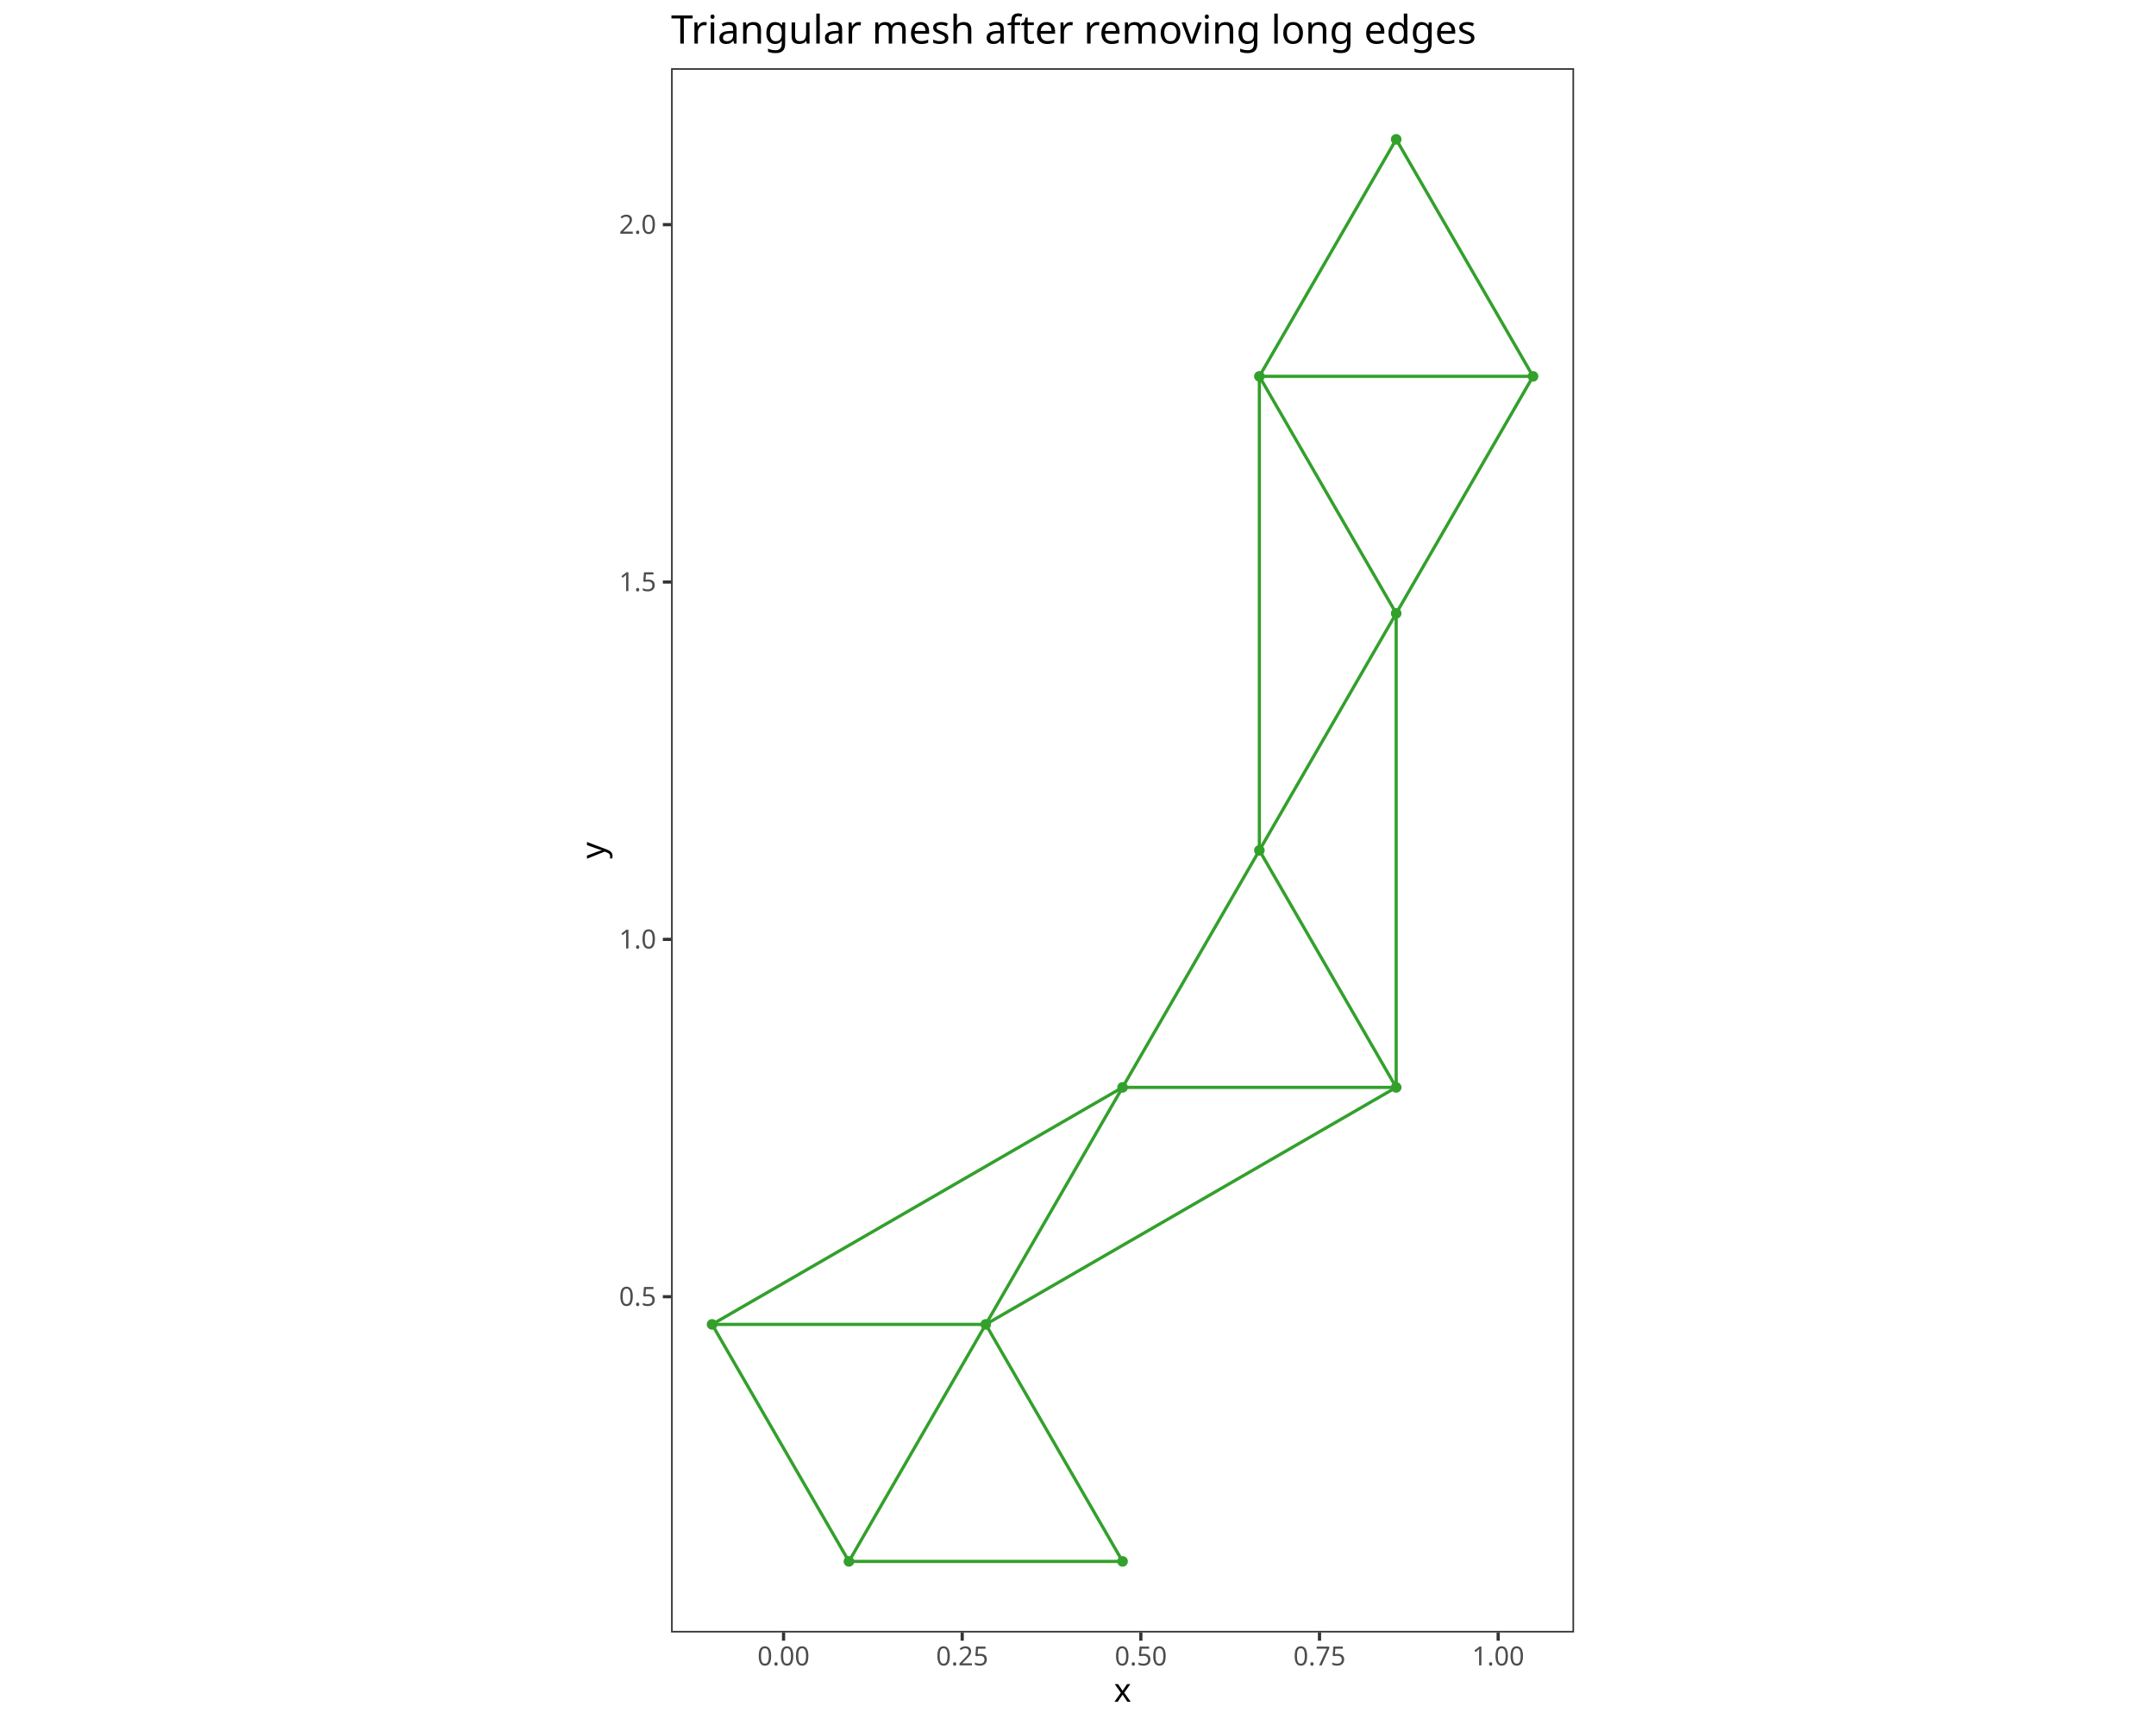
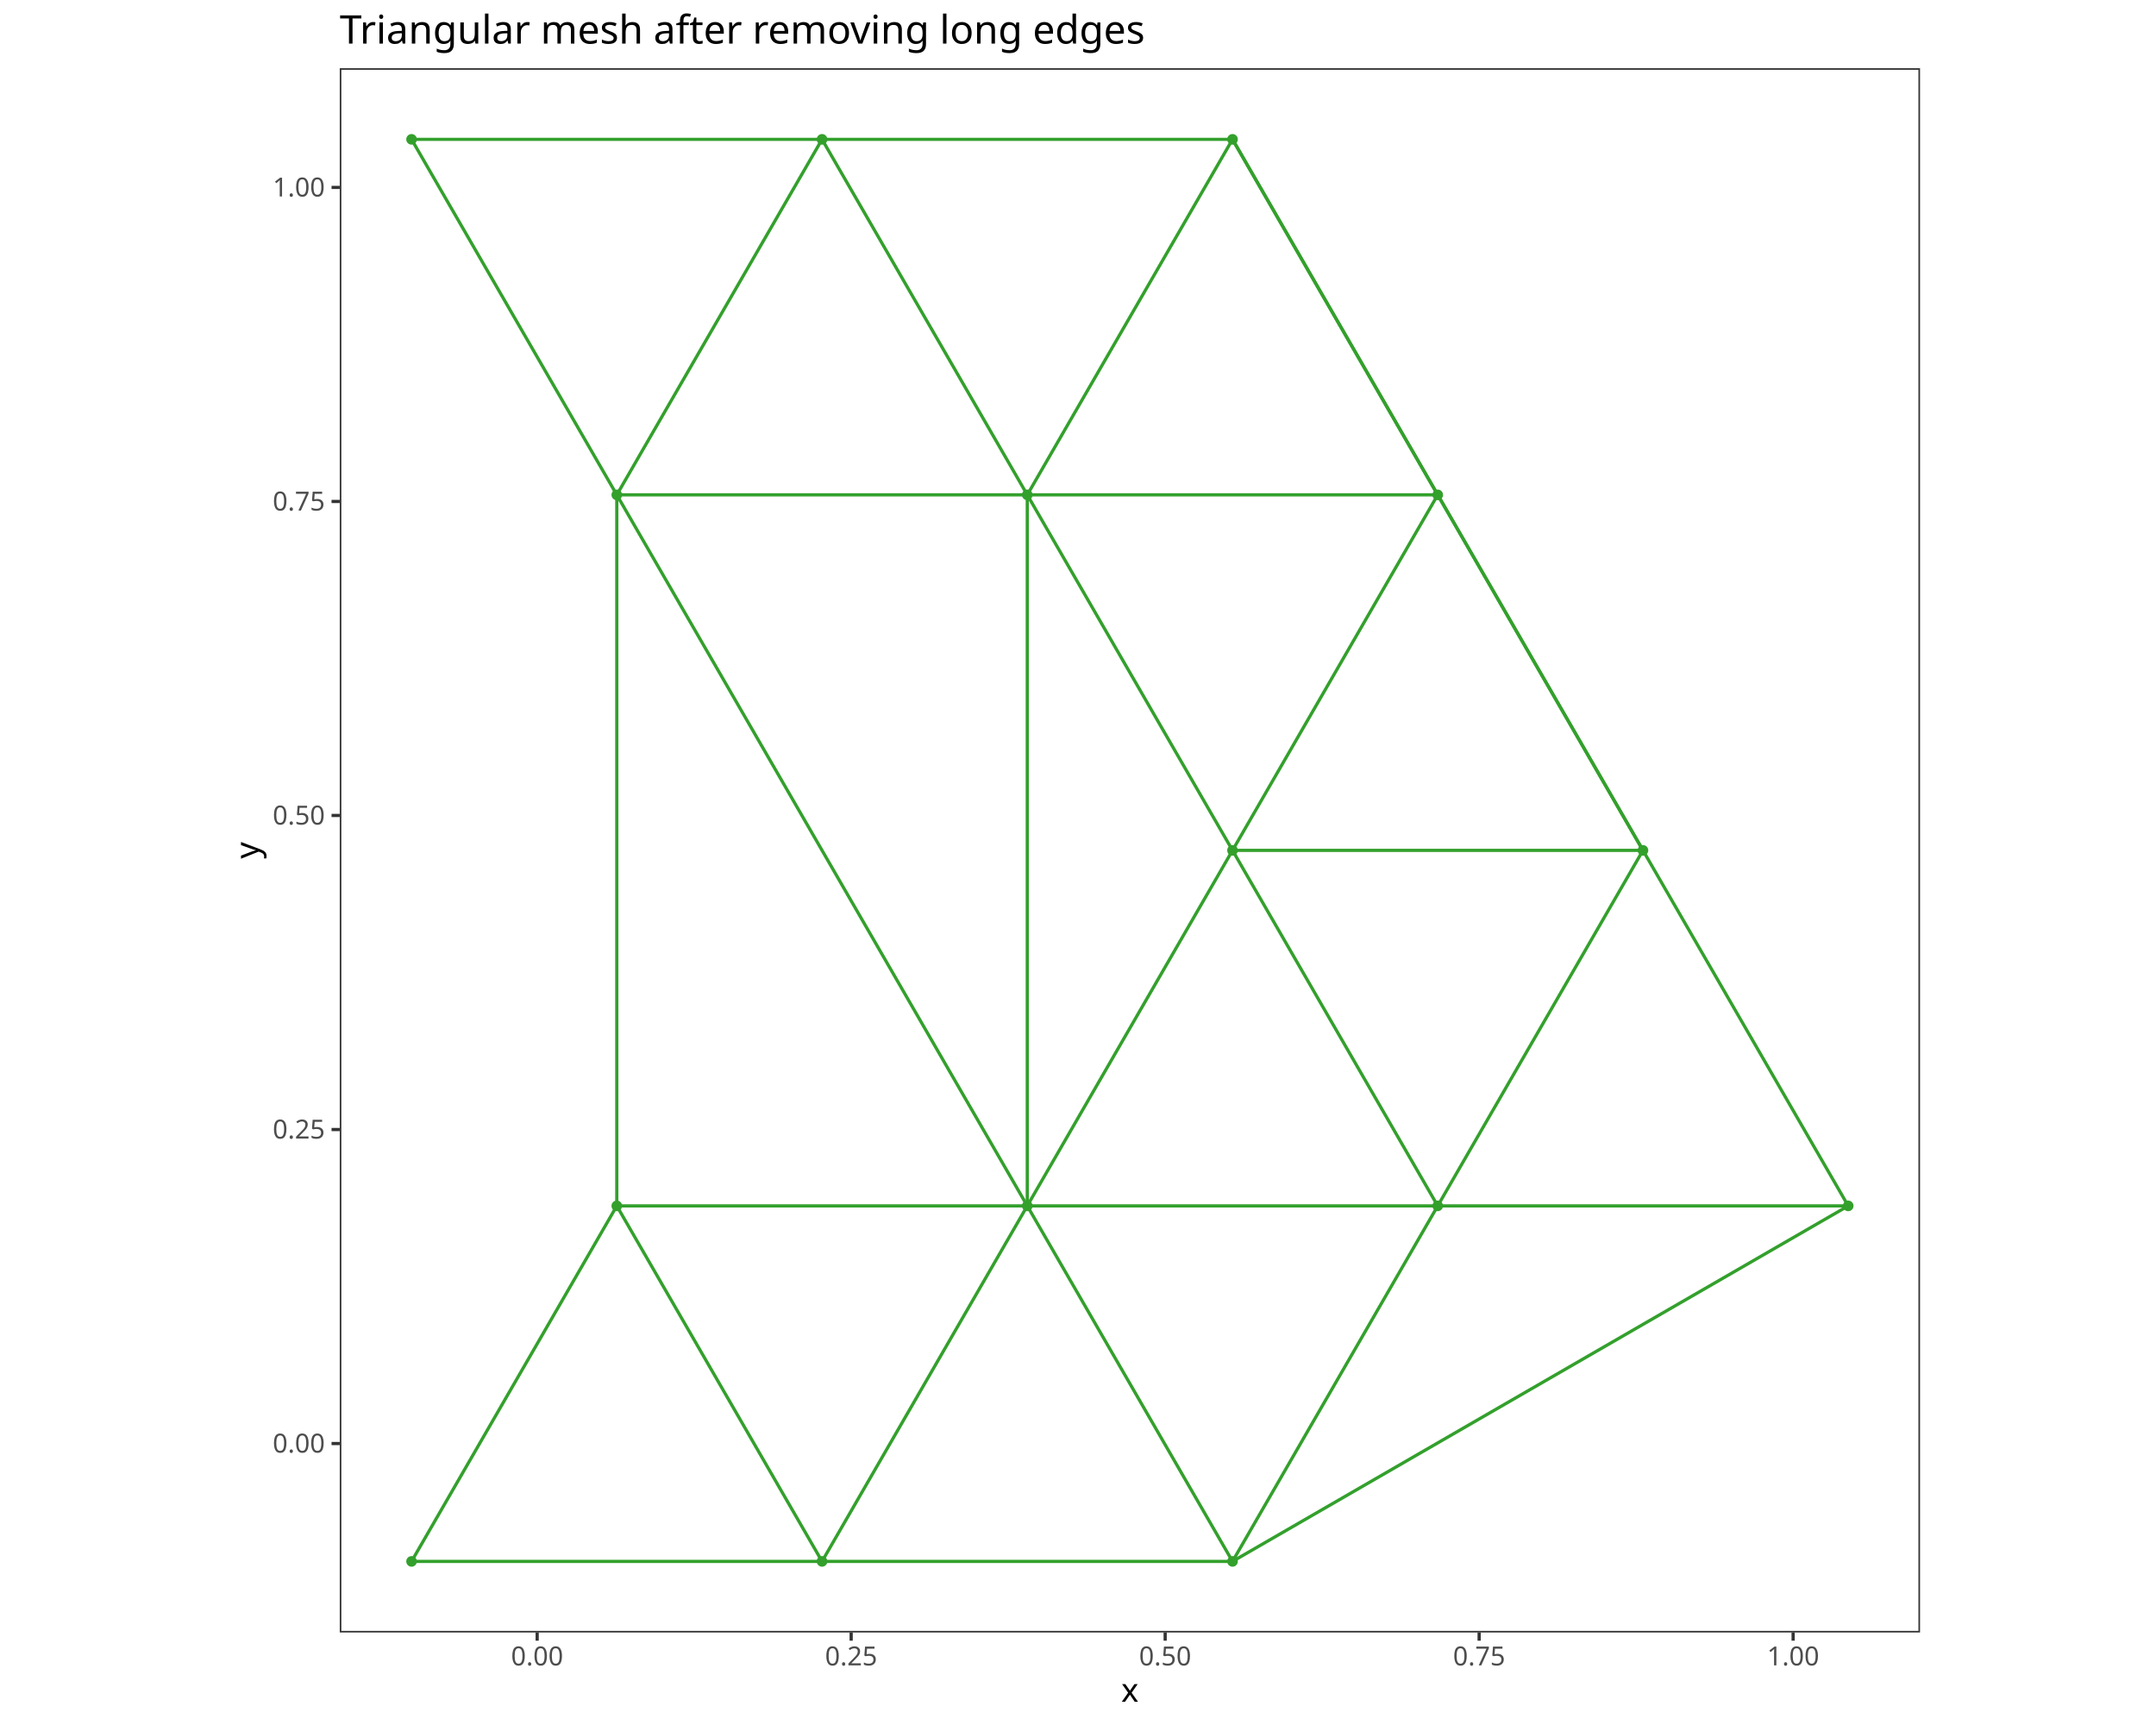
<svg xmlns="http://www.w3.org/2000/svg" class="svglite" data-engine-version="2.0" width="720.00pt" height="576.00pt" viewBox="0 0 720.00 576.00">
  <defs>
    <style type="text/css">
    .svglite line, .svglite polyline, .svglite polygon, .svglite path, .svglite rect, .svglite circle {
      fill: none;
      stroke: #000000;
      stroke-linecap: round;
      stroke-linejoin: round;
      stroke-miterlimit: 10.00;
    }
  </style>
  </defs>
  <rect width="100%" height="100%" style="stroke: none; fill: #FFFFFF;" />
  <defs>
    <clipPath id="cpMC4wMHw3MjAuMDB8MC4wMHw1NzYuMDA=">
      <rect x="0.00" y="0.00" width="720.00" height="576.00" />
    </clipPath>
  </defs>
  <g clip-path="url(#cpMC4wMHw3MjAuMDB8MC4wMHw1NzYuMDA=)">
</g>
  <defs>
-     <clipPath id="cpMTg4Ljg2fDUzMS4xNHwwLjAwfDU3Ni4wMA==">
-       <rect x="188.86" y="0.00" width="342.28" height="576.00" />
+     <clipPath id="cpNzMuMzJ8NjQ2LjY4fDAuMDB8NTc2LjAw">
+       <rect x="73.32" y="0.00" width="573.35" height="576.00" />
    </clipPath>
  </defs>
-   <g clip-path="url(#cpMTg4Ljg2fDUzMS4xNHwwLjAwfDU3Ni4wMA==)">
-     <rect x="188.86" y="0.00" width="342.28" height="576.00" style="stroke-width: 1.07; stroke: #FFFFFF; fill: #FFFFFF;" />
+   <g clip-path="url(#cpNzMuMzJ8NjQ2LjY4fDAuMDB8NTc2LjAw)">
+     <rect x="73.32" y="0.00" width="573.35" height="576.00" style="stroke-width: 1.07; stroke: #FFFFFF; fill: #FFFFFF;" />
  </g>
  <g clip-path="url(#cpMC4wMHw3MjAuMDB8MC4wMHw1NzYuMDA=)">
</g>
  <defs>
-     <clipPath id="cpMjI0LjEwfDUyNS42NnwyMi43OHw1NDUuMTE=">
-       <rect x="224.10" y="22.78" width="301.57" height="522.33" />
+     <clipPath id="cpMTEzLjQ2fDY0MS4yMHwyMi43OHw1NDUuMTE=">
+       <rect x="113.46" y="22.78" width="527.74" height="522.33" />
    </clipPath>
  </defs>
-   <g clip-path="url(#cpMjI0LjEwfDUyNS42NnwyMi43OHw1NDUuMTE=)">
-     <rect x="224.10" y="22.78" width="301.57" height="522.33" style="stroke-width: 1.07; stroke: none; fill: #FFFFFF;" />
-     <line x1="283.50" y1="521.37" x2="329.19" y2="442.23" style="stroke-width: 1.07; stroke: #33A02C; stroke-linecap: butt;" />
-     <line x1="374.88" y1="521.37" x2="329.19" y2="442.23" style="stroke-width: 1.07; stroke: #33A02C; stroke-linecap: butt;" />
-     <line x1="237.80" y1="442.23" x2="374.88" y2="363.09" style="stroke-width: 1.07; stroke: #33A02C; stroke-linecap: butt;" />
-     <line x1="329.19" y1="442.23" x2="466.26" y2="363.09" style="stroke-width: 1.07; stroke: #33A02C; stroke-linecap: butt;" />
-     <line x1="374.88" y1="363.09" x2="420.57" y2="283.95" style="stroke-width: 1.07; stroke: #33A02C; stroke-linecap: butt;" />
-     <line x1="420.57" y1="283.95" x2="466.26" y2="204.81" style="stroke-width: 1.07; stroke: #33A02C; stroke-linecap: butt;" />
-     <line x1="420.57" y1="125.67" x2="511.96" y2="125.67" style="stroke-width: 1.07; stroke: #33A02C; stroke-linecap: butt;" />
-     <line x1="466.26" y1="204.81" x2="511.96" y2="125.67" style="stroke-width: 1.07; stroke: #33A02C; stroke-linecap: butt;" />
-     <line x1="420.57" y1="125.67" x2="466.26" y2="46.53" style="stroke-width: 1.07; stroke: #33A02C; stroke-linecap: butt;" />
-     <line x1="283.50" y1="521.37" x2="237.80" y2="442.23" style="stroke-width: 1.07; stroke: #33A02C; stroke-linecap: butt;" />
-     <line x1="283.50" y1="521.37" x2="374.88" y2="521.37" style="stroke-width: 1.07; stroke: #33A02C; stroke-linecap: butt;" />
-     <line x1="329.19" y1="442.23" x2="374.88" y2="363.09" style="stroke-width: 1.07; stroke: #33A02C; stroke-linecap: butt;" />
-     <line x1="466.26" y1="363.09" x2="420.57" y2="283.95" style="stroke-width: 1.07; stroke: #33A02C; stroke-linecap: butt;" />
-     <line x1="420.57" y1="283.95" x2="420.57" y2="125.67" style="stroke-width: 1.07; stroke: #33A02C; stroke-linecap: butt;" />
-     <line x1="466.26" y1="363.09" x2="466.26" y2="204.81" style="stroke-width: 1.07; stroke: #33A02C; stroke-linecap: butt;" />
-     <line x1="511.96" y1="125.67" x2="466.26" y2="46.53" style="stroke-width: 1.07; stroke: #33A02C; stroke-linecap: butt;" />
-     <line x1="237.80" y1="442.23" x2="329.19" y2="442.23" style="stroke-width: 1.07; stroke: #33A02C; stroke-linecap: butt;" />
-     <line x1="374.88" y1="363.09" x2="466.26" y2="363.09" style="stroke-width: 1.07; stroke: #33A02C; stroke-linecap: butt;" />
-     <line x1="466.26" y1="204.81" x2="420.57" y2="125.67" style="stroke-width: 1.07; stroke: #33A02C; stroke-linecap: butt;" />
-     <circle cx="283.50" cy="521.37" r="1.42" style="stroke-width: 0.71; stroke: #33A02C; fill: #33A02C;" />
-     <circle cx="374.88" cy="521.37" r="1.42" style="stroke-width: 0.71; stroke: #33A02C; fill: #33A02C;" />
-     <circle cx="237.80" cy="442.23" r="1.42" style="stroke-width: 0.71; stroke: #33A02C; fill: #33A02C;" />
-     <circle cx="329.19" cy="442.23" r="1.42" style="stroke-width: 0.71; stroke: #33A02C; fill: #33A02C;" />
-     <circle cx="374.88" cy="363.09" r="1.42" style="stroke-width: 0.71; stroke: #33A02C; fill: #33A02C;" />
-     <circle cx="420.57" cy="283.95" r="1.42" style="stroke-width: 0.71; stroke: #33A02C; fill: #33A02C;" />
-     <circle cx="420.57" cy="125.67" r="1.42" style="stroke-width: 0.71; stroke: #33A02C; fill: #33A02C;" />
-     <circle cx="466.26" cy="204.81" r="1.42" style="stroke-width: 0.71; stroke: #33A02C; fill: #33A02C;" />
-     <circle cx="466.26" cy="363.09" r="1.42" style="stroke-width: 0.71; stroke: #33A02C; fill: #33A02C;" />
-     <circle cx="511.96" cy="125.67" r="1.42" style="stroke-width: 0.71; stroke: #33A02C; fill: #33A02C;" />
-     <circle cx="466.26" cy="46.53" r="1.42" style="stroke-width: 0.71; stroke: #33A02C; fill: #33A02C;" />
-     <rect x="224.10" y="22.78" width="301.57" height="522.33" style="stroke-width: 1.07; stroke: #333333;" />
+   <g clip-path="url(#cpMTEzLjQ2fDY0MS4yMHwyMi43OHw1NDUuMTE=)">
+     <rect x="113.46" y="22.78" width="527.74" height="522.33" style="stroke-width: 1.07; stroke: none; fill: #FFFFFF;" />
+     <line x1="137.44" y1="521.37" x2="274.52" y2="521.37" style="stroke-width: 1.07; stroke: #33A02C; stroke-linecap: butt;" />
+     <line x1="205.98" y1="402.66" x2="343.06" y2="402.66" style="stroke-width: 1.07; stroke: #33A02C; stroke-linecap: butt;" />
+     <line x1="411.60" y1="521.37" x2="343.06" y2="402.66" style="stroke-width: 1.07; stroke: #33A02C; stroke-linecap: butt;" />
+     <line x1="343.06" y1="402.66" x2="480.13" y2="402.66" style="stroke-width: 1.07; stroke: #33A02C; stroke-linecap: butt;" />
+     <line x1="343.06" y1="402.66" x2="343.06" y2="165.24" style="stroke-width: 1.07; stroke: #33A02C; stroke-linecap: butt;" />
+     <line x1="343.06" y1="402.66" x2="411.60" y2="283.95" style="stroke-width: 1.07; stroke: #33A02C; stroke-linecap: butt;" />
+     <line x1="343.06" y1="402.66" x2="205.98" y2="165.24" style="stroke-width: 1.07; stroke: #33A02C; stroke-linecap: butt;" />
+     <line x1="205.98" y1="165.24" x2="343.06" y2="165.24" style="stroke-width: 1.07; stroke: #33A02C; stroke-linecap: butt;" />
+     <line x1="411.60" y1="283.95" x2="548.67" y2="283.95" style="stroke-width: 1.07; stroke: #33A02C; stroke-linecap: butt;" />
+     <line x1="480.13" y1="402.66" x2="617.21" y2="402.66" style="stroke-width: 1.07; stroke: #33A02C; stroke-linecap: butt;" />
+     <line x1="411.60" y1="283.95" x2="480.13" y2="165.24" style="stroke-width: 1.07; stroke: #33A02C; stroke-linecap: butt;" />
+     <line x1="411.60" y1="521.37" x2="480.13" y2="402.66" style="stroke-width: 1.07; stroke: #33A02C; stroke-linecap: butt;" />
+     <line x1="137.44" y1="46.53" x2="274.52" y2="46.53" style="stroke-width: 1.07; stroke: #33A02C; stroke-linecap: butt;" />
+     <line x1="205.98" y1="165.24" x2="274.52" y2="46.53" style="stroke-width: 1.07; stroke: #33A02C; stroke-linecap: butt;" />
+     <line x1="343.06" y1="165.24" x2="480.13" y2="165.24" style="stroke-width: 1.07; stroke: #33A02C; stroke-linecap: butt;" />
+     <line x1="343.06" y1="165.24" x2="411.60" y2="46.53" style="stroke-width: 1.07; stroke: #33A02C; stroke-linecap: butt;" />
+     <line x1="548.67" y1="283.95" x2="411.60" y2="46.53" style="stroke-width: 1.07; stroke: #33A02C; stroke-linecap: butt;" />
+     <line x1="137.44" y1="521.37" x2="205.98" y2="402.66" style="stroke-width: 1.07; stroke: #33A02C; stroke-linecap: butt;" />
+     <line x1="274.52" y1="521.37" x2="343.06" y2="402.66" style="stroke-width: 1.07; stroke: #33A02C; stroke-linecap: butt;" />
+     <line x1="274.52" y1="521.37" x2="411.60" y2="521.37" style="stroke-width: 1.07; stroke: #33A02C; stroke-linecap: butt;" />
+     <line x1="411.60" y1="283.95" x2="343.06" y2="165.24" style="stroke-width: 1.07; stroke: #33A02C; stroke-linecap: butt;" />
+     <line x1="480.13" y1="402.66" x2="411.60" y2="283.95" style="stroke-width: 1.07; stroke: #33A02C; stroke-linecap: butt;" />
+     <line x1="205.98" y1="402.66" x2="205.98" y2="165.24" style="stroke-width: 1.07; stroke: #33A02C; stroke-linecap: butt;" />
+     <line x1="480.13" y1="402.66" x2="548.67" y2="283.95" style="stroke-width: 1.07; stroke: #33A02C; stroke-linecap: butt;" />
+     <line x1="205.98" y1="165.24" x2="137.44" y2="46.53" style="stroke-width: 1.07; stroke: #33A02C; stroke-linecap: butt;" />
+     <line x1="343.06" y1="165.24" x2="274.52" y2="46.53" style="stroke-width: 1.07; stroke: #33A02C; stroke-linecap: butt;" />
+     <line x1="480.13" y1="165.24" x2="411.60" y2="46.53" style="stroke-width: 1.07; stroke: #33A02C; stroke-linecap: butt;" />
+     <line x1="274.52" y1="521.37" x2="205.98" y2="402.66" style="stroke-width: 1.07; stroke: #33A02C; stroke-linecap: butt;" />
+     <line x1="548.67" y1="283.95" x2="480.13" y2="165.24" style="stroke-width: 1.07; stroke: #33A02C; stroke-linecap: butt;" />
+     <line x1="617.21" y1="402.66" x2="548.67" y2="283.95" style="stroke-width: 1.07; stroke: #33A02C; stroke-linecap: butt;" />
+     <line x1="411.60" y1="521.37" x2="617.21" y2="402.66" style="stroke-width: 1.07; stroke: #33A02C; stroke-linecap: butt;" />
+     <line x1="274.52" y1="46.53" x2="411.60" y2="46.53" style="stroke-width: 1.07; stroke: #33A02C; stroke-linecap: butt;" />
+     <circle cx="137.44" cy="521.37" r="1.42" style="stroke-width: 0.71; stroke: #33A02C; fill: #33A02C;" />
+     <circle cx="205.98" cy="402.66" r="1.42" style="stroke-width: 0.71; stroke: #33A02C; fill: #33A02C;" />
+     <circle cx="411.60" cy="521.37" r="1.42" style="stroke-width: 0.71; stroke: #33A02C; fill: #33A02C;" />
+     <circle cx="343.06" cy="402.66" r="1.42" style="stroke-width: 0.71; stroke: #33A02C; fill: #33A02C;" />
+     <circle cx="205.98" cy="165.24" r="1.42" style="stroke-width: 0.71; stroke: #33A02C; fill: #33A02C;" />
+     <circle cx="411.60" cy="283.95" r="1.42" style="stroke-width: 0.71; stroke: #33A02C; fill: #33A02C;" />
+     <circle cx="480.13" cy="402.66" r="1.42" style="stroke-width: 0.71; stroke: #33A02C; fill: #33A02C;" />
+     <circle cx="137.44" cy="46.53" r="1.42" style="stroke-width: 0.71; stroke: #33A02C; fill: #33A02C;" />
+     <circle cx="343.06" cy="165.24" r="1.42" style="stroke-width: 0.71; stroke: #33A02C; fill: #33A02C;" />
+     <circle cx="548.67" cy="283.95" r="1.42" style="stroke-width: 0.71; stroke: #33A02C; fill: #33A02C;" />
+     <circle cx="617.21" cy="402.66" r="1.42" style="stroke-width: 0.71; stroke: #33A02C; fill: #33A02C;" />
+     <circle cx="274.52" cy="521.37" r="1.42" style="stroke-width: 0.71; stroke: #33A02C; fill: #33A02C;" />
+     <circle cx="480.13" cy="165.24" r="1.42" style="stroke-width: 0.71; stroke: #33A02C; fill: #33A02C;" />
+     <circle cx="274.52" cy="46.53" r="1.42" style="stroke-width: 0.71; stroke: #33A02C; fill: #33A02C;" />
+     <circle cx="411.60" cy="46.53" r="1.42" style="stroke-width: 0.71; stroke: #33A02C; fill: #33A02C;" />
+     <rect x="113.46" y="22.78" width="527.74" height="522.33" style="stroke-width: 1.07; stroke: #333333;" />
  </g>
  <g clip-path="url(#cpMC4wMHw3MjAuMDB8MC4wMHw1NzYuMDA=)">
-     <text x="219.16" y="436.02" text-anchor="end" style="font-size: 8.80px; fill: #4D4D4D; font-family: sans;" textLength="12.23px" lengthAdjust="spacingAndGlyphs">0.5</text>
-     <text x="219.16" y="316.70" text-anchor="end" style="font-size: 8.80px; fill: #4D4D4D; font-family: sans;" textLength="12.23px" lengthAdjust="spacingAndGlyphs">1.0</text>
-     <text x="219.16" y="197.38" text-anchor="end" style="font-size: 8.80px; fill: #4D4D4D; font-family: sans;" textLength="12.23px" lengthAdjust="spacingAndGlyphs">1.5</text>
-     <text x="219.16" y="78.05" text-anchor="end" style="font-size: 8.80px; fill: #4D4D4D; font-family: sans;" textLength="12.23px" lengthAdjust="spacingAndGlyphs">2.0</text>
-     <polyline points="221.36,432.99 224.10,432.99 " style="stroke-width: 1.07; stroke: #333333; stroke-linecap: butt;" />
-     <polyline points="221.36,313.67 224.10,313.67 " style="stroke-width: 1.07; stroke: #333333; stroke-linecap: butt;" />
-     <polyline points="221.36,194.35 224.10,194.35 " style="stroke-width: 1.07; stroke: #333333; stroke-linecap: butt;" />
-     <polyline points="221.36,75.02 224.10,75.02 " style="stroke-width: 1.07; stroke: #333333; stroke-linecap: butt;" />
-     <polyline points="261.67,547.85 261.67,545.11 " style="stroke-width: 1.07; stroke: #333333; stroke-linecap: butt;" />
-     <polyline points="321.33,547.85 321.33,545.11 " style="stroke-width: 1.07; stroke: #333333; stroke-linecap: butt;" />
-     <polyline points="380.99,547.85 380.99,545.11 " style="stroke-width: 1.07; stroke: #333333; stroke-linecap: butt;" />
-     <polyline points="440.65,547.85 440.65,545.11 " style="stroke-width: 1.07; stroke: #333333; stroke-linecap: butt;" />
-     <polyline points="500.32,547.85 500.32,545.11 " style="stroke-width: 1.07; stroke: #333333; stroke-linecap: butt;" />
-     <text x="261.67" y="556.10" text-anchor="middle" style="font-size: 8.80px; fill: #4D4D4D; font-family: sans;" textLength="17.13px" lengthAdjust="spacingAndGlyphs">0.00</text>
-     <text x="321.33" y="556.10" text-anchor="middle" style="font-size: 8.80px; fill: #4D4D4D; font-family: sans;" textLength="17.13px" lengthAdjust="spacingAndGlyphs">0.25</text>
-     <text x="380.99" y="556.10" text-anchor="middle" style="font-size: 8.80px; fill: #4D4D4D; font-family: sans;" textLength="17.13px" lengthAdjust="spacingAndGlyphs">0.50</text>
-     <text x="440.65" y="556.10" text-anchor="middle" style="font-size: 8.80px; fill: #4D4D4D; font-family: sans;" textLength="17.13px" lengthAdjust="spacingAndGlyphs">0.75</text>
-     <text x="500.32" y="556.10" text-anchor="middle" style="font-size: 8.80px; fill: #4D4D4D; font-family: sans;" textLength="17.13px" lengthAdjust="spacingAndGlyphs">1.00</text>
-     <text x="374.88" y="568.24" text-anchor="middle" style="font-size: 11.00px; font-family: sans;" textLength="5.50px" lengthAdjust="spacingAndGlyphs">x</text>
-     <text transform="translate(201.91,283.95) rotate(-90)" text-anchor="middle" style="font-size: 11.00px; font-family: sans;" textLength="5.50px" lengthAdjust="spacingAndGlyphs">y</text>
-     <text x="224.10" y="14.56" style="font-size: 13.20px; font-family: sans;" textLength="251.69px" lengthAdjust="spacingAndGlyphs">Triangular mesh after removing long edges</text>
+     <text x="108.52" y="485.04" text-anchor="end" style="font-size: 8.80px; fill: #4D4D4D; font-family: sans;" textLength="17.13px" lengthAdjust="spacingAndGlyphs">0.00</text>
+     <text x="108.52" y="380.18" text-anchor="end" style="font-size: 8.80px; fill: #4D4D4D; font-family: sans;" textLength="17.13px" lengthAdjust="spacingAndGlyphs">0.25</text>
+     <text x="108.52" y="275.33" text-anchor="end" style="font-size: 8.80px; fill: #4D4D4D; font-family: sans;" textLength="17.13px" lengthAdjust="spacingAndGlyphs">0.50</text>
+     <text x="108.52" y="170.47" text-anchor="end" style="font-size: 8.80px; fill: #4D4D4D; font-family: sans;" textLength="17.13px" lengthAdjust="spacingAndGlyphs">0.75</text>
+     <text x="108.52" y="65.61" text-anchor="end" style="font-size: 8.80px; fill: #4D4D4D; font-family: sans;" textLength="17.13px" lengthAdjust="spacingAndGlyphs">1.00</text>
+     <polyline points="110.72,482.02 113.46,482.02 " style="stroke-width: 1.07; stroke: #333333; stroke-linecap: butt;" />
+     <polyline points="110.72,377.16 113.46,377.16 " style="stroke-width: 1.07; stroke: #333333; stroke-linecap: butt;" />
+     <polyline points="110.72,272.30 113.46,272.30 " style="stroke-width: 1.07; stroke: #333333; stroke-linecap: butt;" />
+     <polyline points="110.72,167.44 113.46,167.44 " style="stroke-width: 1.07; stroke: #333333; stroke-linecap: butt;" />
+     <polyline points="110.72,62.58 113.46,62.58 " style="stroke-width: 1.07; stroke: #333333; stroke-linecap: butt;" />
+     <polyline points="179.39,547.85 179.39,545.11 " style="stroke-width: 1.07; stroke: #333333; stroke-linecap: butt;" />
+     <polyline points="284.25,547.85 284.25,545.11 " style="stroke-width: 1.07; stroke: #333333; stroke-linecap: butt;" />
+     <polyline points="389.11,547.85 389.11,545.11 " style="stroke-width: 1.07; stroke: #333333; stroke-linecap: butt;" />
+     <polyline points="493.96,547.85 493.96,545.11 " style="stroke-width: 1.07; stroke: #333333; stroke-linecap: butt;" />
+     <polyline points="598.82,547.85 598.82,545.11 " style="stroke-width: 1.07; stroke: #333333; stroke-linecap: butt;" />
+     <text x="179.39" y="556.10" text-anchor="middle" style="font-size: 8.80px; fill: #4D4D4D; font-family: sans;" textLength="17.13px" lengthAdjust="spacingAndGlyphs">0.00</text>
+     <text x="284.25" y="556.10" text-anchor="middle" style="font-size: 8.80px; fill: #4D4D4D; font-family: sans;" textLength="17.13px" lengthAdjust="spacingAndGlyphs">0.25</text>
+     <text x="389.11" y="556.10" text-anchor="middle" style="font-size: 8.80px; fill: #4D4D4D; font-family: sans;" textLength="17.13px" lengthAdjust="spacingAndGlyphs">0.50</text>
+     <text x="493.96" y="556.10" text-anchor="middle" style="font-size: 8.80px; fill: #4D4D4D; font-family: sans;" textLength="17.13px" lengthAdjust="spacingAndGlyphs">0.75</text>
+     <text x="598.82" y="556.10" text-anchor="middle" style="font-size: 8.80px; fill: #4D4D4D; font-family: sans;" textLength="17.13px" lengthAdjust="spacingAndGlyphs">1.00</text>
+     <text x="377.33" y="568.24" text-anchor="middle" style="font-size: 11.00px; font-family: sans;" textLength="5.50px" lengthAdjust="spacingAndGlyphs">x</text>
+     <text transform="translate(86.37,283.95) rotate(-90)" text-anchor="middle" style="font-size: 11.00px; font-family: sans;" textLength="5.50px" lengthAdjust="spacingAndGlyphs">y</text>
+     <text x="113.46" y="14.56" style="font-size: 13.20px; font-family: sans;" textLength="251.69px" lengthAdjust="spacingAndGlyphs">Triangular mesh after removing long edges</text>
  </g>
</svg>
